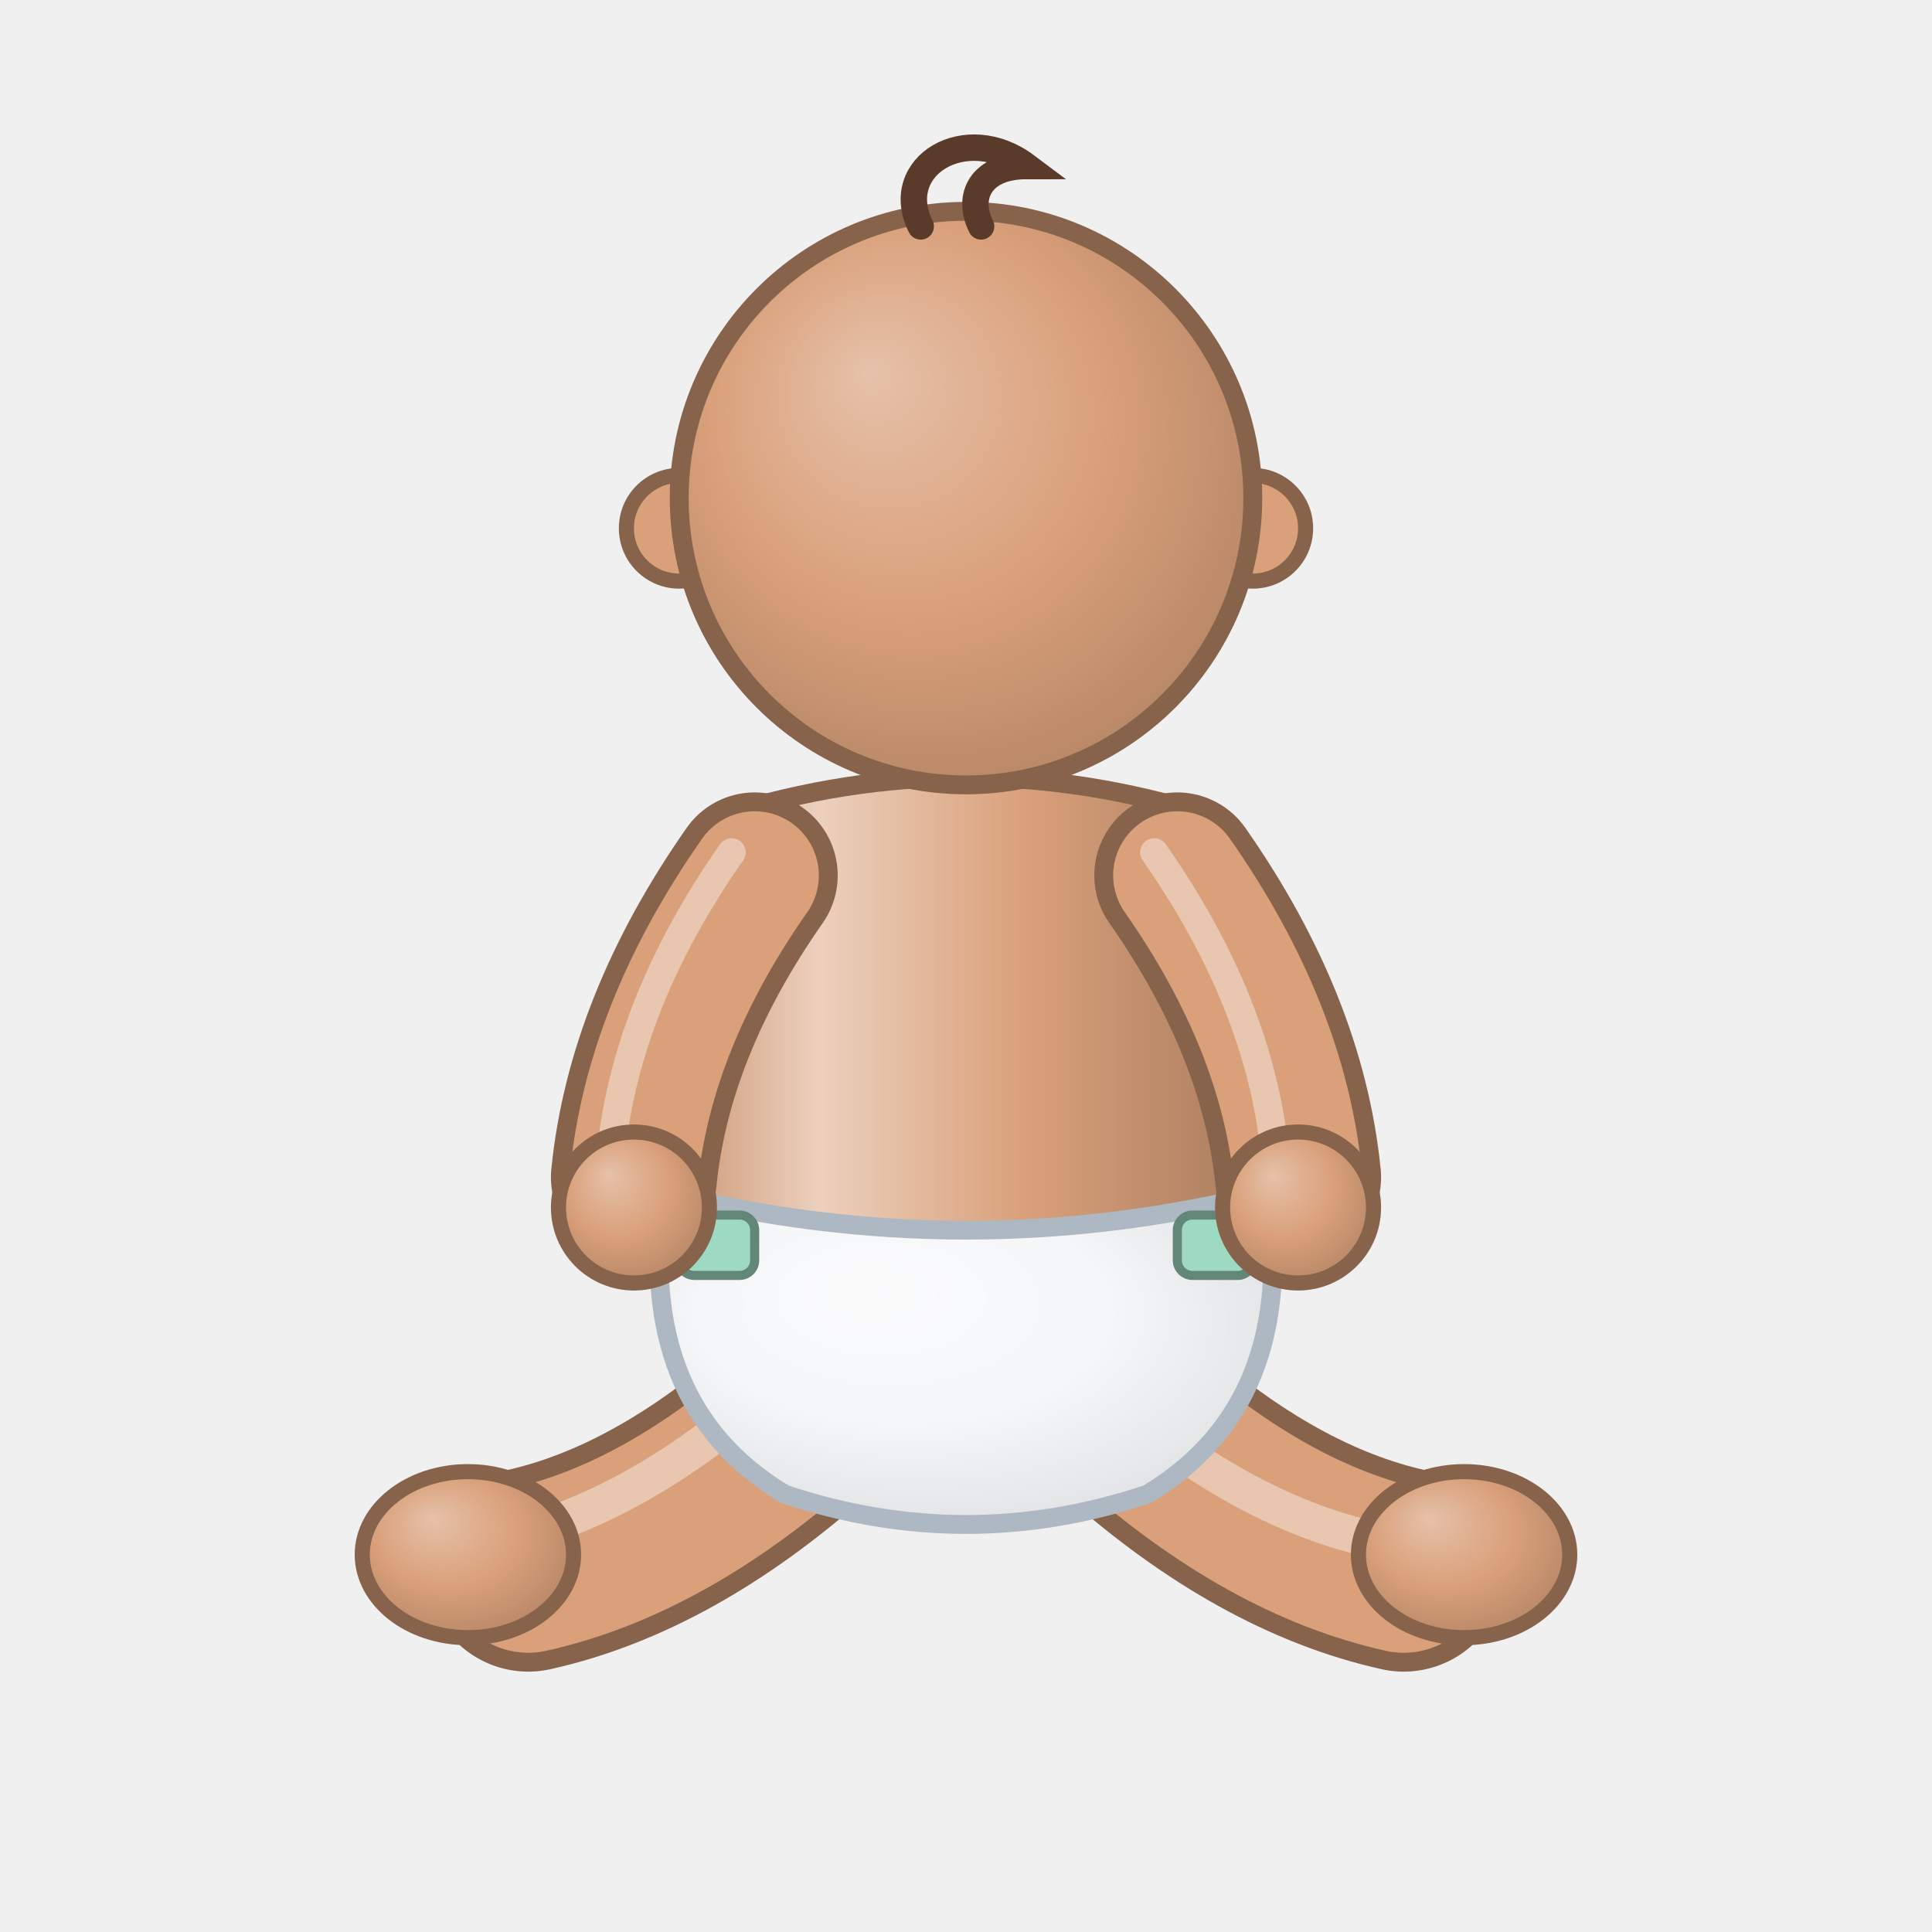
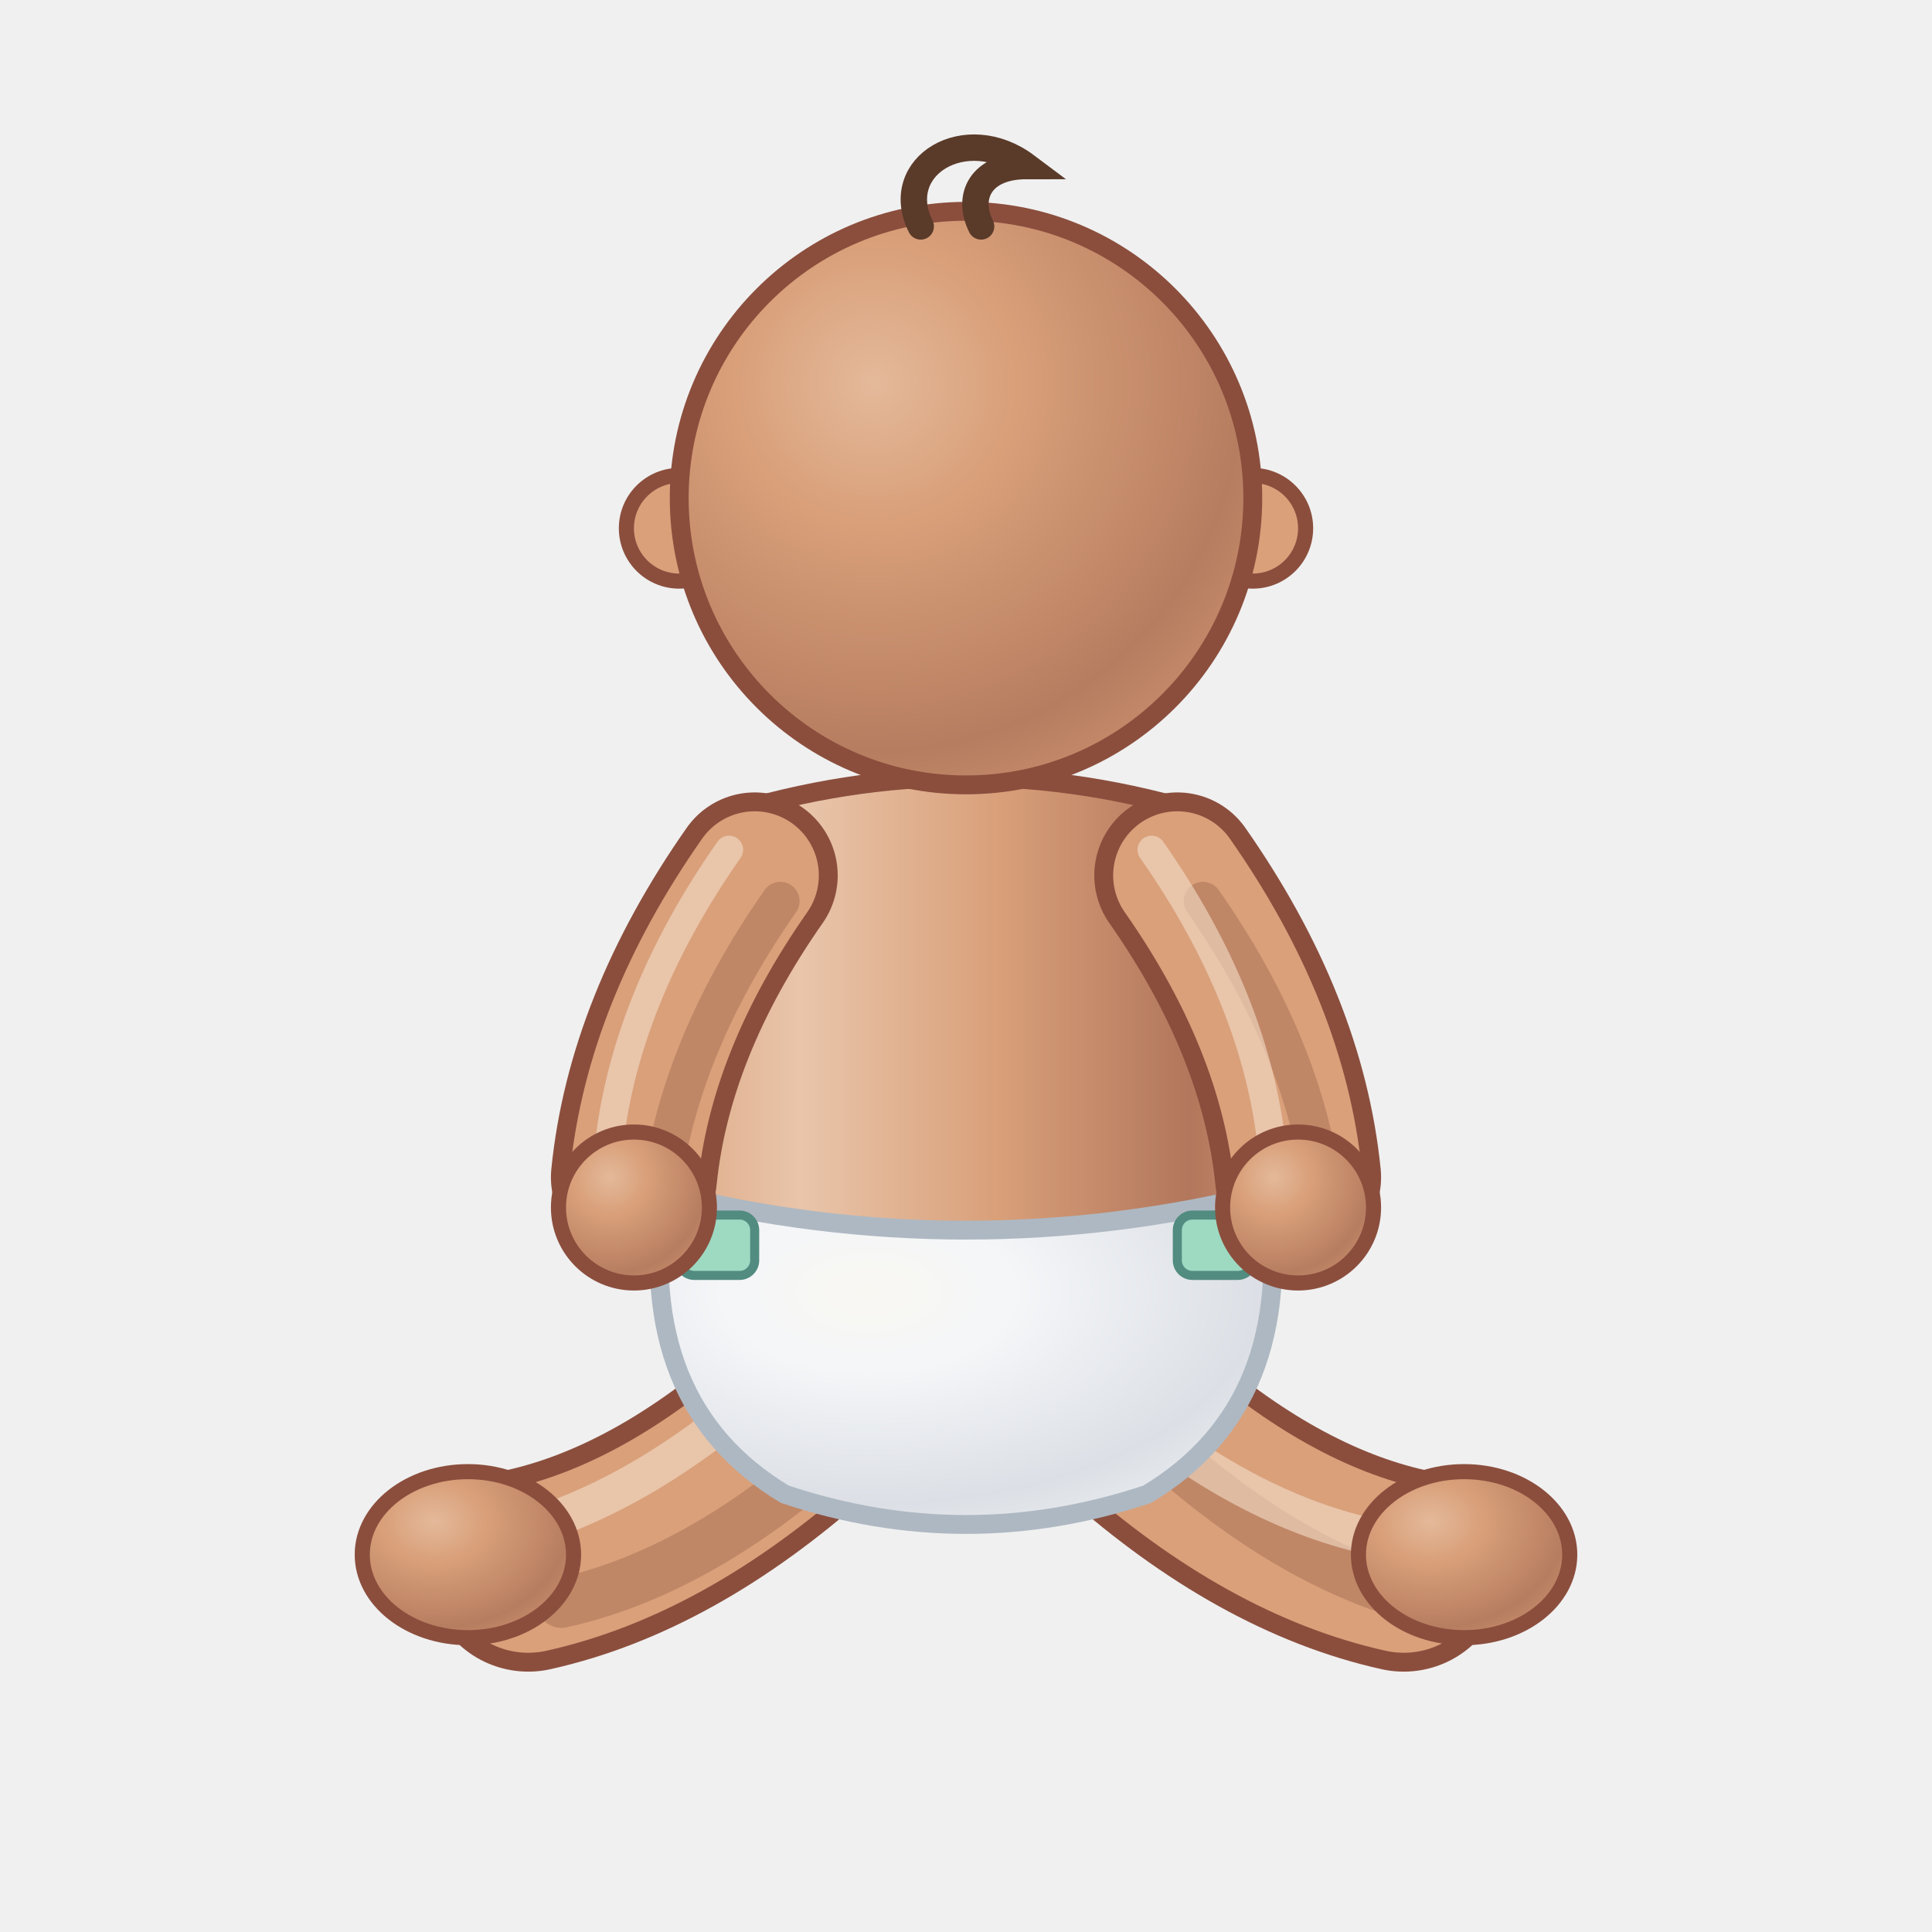
<svg xmlns="http://www.w3.org/2000/svg" viewBox="0 0 256 256" width="256" height="256" role="img" aria-labelledby="baby-title">
  <defs>
-     <radialGradient id="baby-skin" cx="0.45" cy="0.42" r="0.62" fx="0.33" fy="0.28">
-       <stop offset="0" stop-color="#e6c1a9" />
-       <stop offset="0.55" stop-color="#D9A07A" />
-       <stop offset="1" stop-color="#b68666" />
+     <radialGradient id="baby-skin" cx="0.34" cy="0.3" r="0.8">
+       <stop offset="0" stop-color="#e4b99a" />
+       <stop offset="0.3" stop-color="#D9A07A" />
+       <stop offset="0.8" stop-color="#b77d60" />
+       <stop offset="1" stop-color="#c88e6d" />
    </radialGradient>
    <linearGradient id="baby-torso" x1="0" y1="0" x2="1" y2="0">
-       <stop offset="0" stop-color="#cc9673" />
-       <stop offset="0.25" stop-color="#ecd0bd" />
-       <stop offset="0.6" stop-color="#D9A07A" />
-       <stop offset="1" stop-color="#a97d5f" />
+       <stop offset="0" stop-color="#deab88" />
+       <stop offset="0.22" stop-color="#e9c5aa" />
+       <stop offset="0.55" stop-color="#D9A07A" />
+       <stop offset="0.88" stop-color="#b2775c" />
+       <stop offset="1" stop-color="#c68c6b" />
    </linearGradient>
-     <radialGradient id="baby-nappy" cx="0.45" cy="0.42" r="0.62" fx="0.33" fy="0.28">
-       <stop offset="0" stop-color="#fbfbfc" />
-       <stop offset="0.55" stop-color="#F4F6F8" />
-       <stop offset="1" stop-color="#e0e2e4" />
+     <radialGradient id="baby-nappy" cx="0.34" cy="0.3" r="0.8">
+       <stop offset="0" stop-color="#f9f7f2" />
+       <stop offset="0.3" stop-color="#F4F6F8" />
+       <stop offset="0.8" stop-color="#dcdfe5" />
+       <stop offset="1" stop-color="#e8ebee" />
    </radialGradient>
  </defs>
-   <path d="M106 188Q88 204 70 208" fill="none" stroke-linecap="round" stroke-linejoin="round" stroke="#87634c" stroke-width="27" />
+   <path d="M106 188Q88 204 70 208" fill="none" stroke-linecap="round" stroke-linejoin="round" stroke="#8b4e3d" stroke-width="27" />
  <path d="M106 188Q88 204 70 208" fill="none" stroke-linecap="round" stroke-linejoin="round" stroke="#D9A07A" stroke-width="22" />
-   <path d="M106 188Q88 204 70 208" fill="none" stroke-linecap="round" stroke-linejoin="round" stroke="#fff" stroke-width="4.84" opacity="0.4" transform="translate(-3.96 -3.96)" />
-   <path d="M150 188Q168 204 186 208" fill="none" stroke-linecap="round" stroke-linejoin="round" stroke="#87634c" stroke-width="27" />
+   <path d="M106 188Q88 204 70 208" fill="none" stroke-linecap="round" stroke-linejoin="round" stroke="#a86d54" stroke-width="6.6" opacity="0.5" transform="translate(4.4 4.4)" />
+   <path d="M106 188Q88 204 70 208" fill="none" stroke-linecap="round" stroke-linejoin="round" stroke="#f4deca" stroke-width="4.84" opacity="0.6" transform="translate(-4.4 -4.4)" />
+   <path d="M150 188Q168 204 186 208" fill="none" stroke-linecap="round" stroke-linejoin="round" stroke="#8b4e3d" stroke-width="27" />
  <path d="M150 188Q168 204 186 208" fill="none" stroke-linecap="round" stroke-linejoin="round" stroke="#D9A07A" stroke-width="22" />
-   <path d="M150 188Q168 204 186 208" fill="none" stroke-linecap="round" stroke-linejoin="round" stroke="#fff" stroke-width="4.84" opacity="0.4" transform="translate(-3.96 -3.96)" />
-   <ellipse cx="62" cy="206" rx="14" ry="11" fill="url(#baby-skin)" stroke="#87634c" stroke-width="2" />
-   <ellipse cx="194" cy="206" rx="14" ry="11" fill="url(#baby-skin)" stroke="#87634c" stroke-width="2" />
-   <path d="M96 108Q128 98 160 108Q172 142 164 170L92 170Q84 142 96 108Z" fill="url(#baby-torso)" stroke="#87634c" stroke-width="2.5" stroke-linejoin="round" />
+   <path d="M150 188Q168 204 186 208" fill="none" stroke-linecap="round" stroke-linejoin="round" stroke="#a86d54" stroke-width="6.6" opacity="0.5" transform="translate(4.4 4.4)" />
+   <path d="M150 188Q168 204 186 208" fill="none" stroke-linecap="round" stroke-linejoin="round" stroke="#f4deca" stroke-width="4.84" opacity="0.6" transform="translate(-4.4 -4.4)" />
+   <ellipse cx="62" cy="206" rx="14" ry="11" fill="url(#baby-skin)" stroke="#8b4e3d" stroke-width="2" />
+   <ellipse cx="194" cy="206" rx="14" ry="11" fill="url(#baby-skin)" stroke="#8b4e3d" stroke-width="2" />
+   <path d="M96 108Q128 98 160 108Q172 142 164 170L92 170Q84 142 96 108Z" fill="url(#baby-torso)" stroke="#8b4e3d" stroke-width="2.5" stroke-linejoin="round" />
  <path d="M88 158Q128 168 168 158Q172 186 152 198Q128 206 104 198Q84 186 88 158Z" fill="url(#baby-nappy)" stroke="#AEB8C2" stroke-width="2.5" stroke-linejoin="round" />
-   <rect x="90" y="161" width="10" height="8" rx="2" fill="#9ED9C2" stroke="#628778" stroke-width="1.2" />
-   <rect x="156" y="161" width="10" height="8" rx="2" fill="#9ED9C2" stroke="#628778" stroke-width="1.2" />
-   <path d="M100 116Q86 136 84 156" fill="none" stroke-linecap="round" stroke-linejoin="round" stroke="#87634c" stroke-width="22" />
+   <rect x="90" y="161" width="10" height="8" rx="2" fill="#9ED9C2" stroke="#528c81" stroke-width="1.2" />
+   <rect x="156" y="161" width="10" height="8" rx="2" fill="#9ED9C2" stroke="#528c81" stroke-width="1.2" />
+   <path d="M100 116Q86 136 84 156" fill="none" stroke-linecap="round" stroke-linejoin="round" stroke="#8b4e3d" stroke-width="22" />
  <path d="M100 116Q86 136 84 156" fill="none" stroke-linecap="round" stroke-linejoin="round" stroke="#D9A07A" stroke-width="17" />
-   <path d="M100 116Q86 136 84 156" fill="none" stroke-linecap="round" stroke-linejoin="round" stroke="#fff" stroke-width="3.74" opacity="0.4" transform="translate(-3.06 -3.06)" />
-   <path d="M156 116Q170 136 172 156" fill="none" stroke-linecap="round" stroke-linejoin="round" stroke="#87634c" stroke-width="22" />
+   <path d="M100 116Q86 136 84 156" fill="none" stroke-linecap="round" stroke-linejoin="round" stroke="#a86d54" stroke-width="5.1" opacity="0.5" transform="translate(3.4 3.4)" />
+   <path d="M100 116Q86 136 84 156" fill="none" stroke-linecap="round" stroke-linejoin="round" stroke="#f4deca" stroke-width="3.74" opacity="0.6" transform="translate(-3.4 -3.4)" />
+   <path d="M156 116Q170 136 172 156" fill="none" stroke-linecap="round" stroke-linejoin="round" stroke="#8b4e3d" stroke-width="22" />
  <path d="M156 116Q170 136 172 156" fill="none" stroke-linecap="round" stroke-linejoin="round" stroke="#D9A07A" stroke-width="17" />
-   <path d="M156 116Q170 136 172 156" fill="none" stroke-linecap="round" stroke-linejoin="round" stroke="#fff" stroke-width="3.74" opacity="0.4" transform="translate(-3.06 -3.06)" />
-   <circle cx="84" cy="160" r="10" fill="url(#baby-skin)" stroke="#87634c" stroke-width="2" />
-   <circle cx="172" cy="160" r="10" fill="url(#baby-skin)" stroke="#87634c" stroke-width="2" />
-   <circle cx="90" cy="70" r="7" fill="#D9A07A" stroke="#87634c" stroke-width="2" />
-   <circle cx="166" cy="70" r="7" fill="#D9A07A" stroke="#87634c" stroke-width="2" />
-   <circle cx="128" cy="66" r="38" fill="url(#baby-skin)" stroke="#87634c" stroke-width="2.5" />
+   <path d="M156 116Q170 136 172 156" fill="none" stroke-linecap="round" stroke-linejoin="round" stroke="#a86d54" stroke-width="5.1" opacity="0.5" transform="translate(3.4 3.4)" />
+   <path d="M156 116Q170 136 172 156" fill="none" stroke-linecap="round" stroke-linejoin="round" stroke="#f4deca" stroke-width="3.74" opacity="0.6" transform="translate(-3.4 -3.4)" />
+   <circle cx="84" cy="160" r="10" fill="url(#baby-skin)" stroke="#8b4e3d" stroke-width="2" />
+   <circle cx="172" cy="160" r="10" fill="url(#baby-skin)" stroke="#8b4e3d" stroke-width="2" />
+   <circle cx="90" cy="70" r="7" fill="#D9A07A" stroke="#8b4e3d" stroke-width="2" />
+   <circle cx="166" cy="70" r="7" fill="#D9A07A" stroke="#8b4e3d" stroke-width="2" />
+   <circle cx="128" cy="66" r="38" fill="url(#baby-skin)" stroke="#8b4e3d" stroke-width="2.5" />
  <path d="M122 30C118 22 128 16 136 22C130 22 128 26 130 30" fill="none" stroke="#5A3A29" stroke-width="3.5" stroke-linecap="round" />
</svg>
